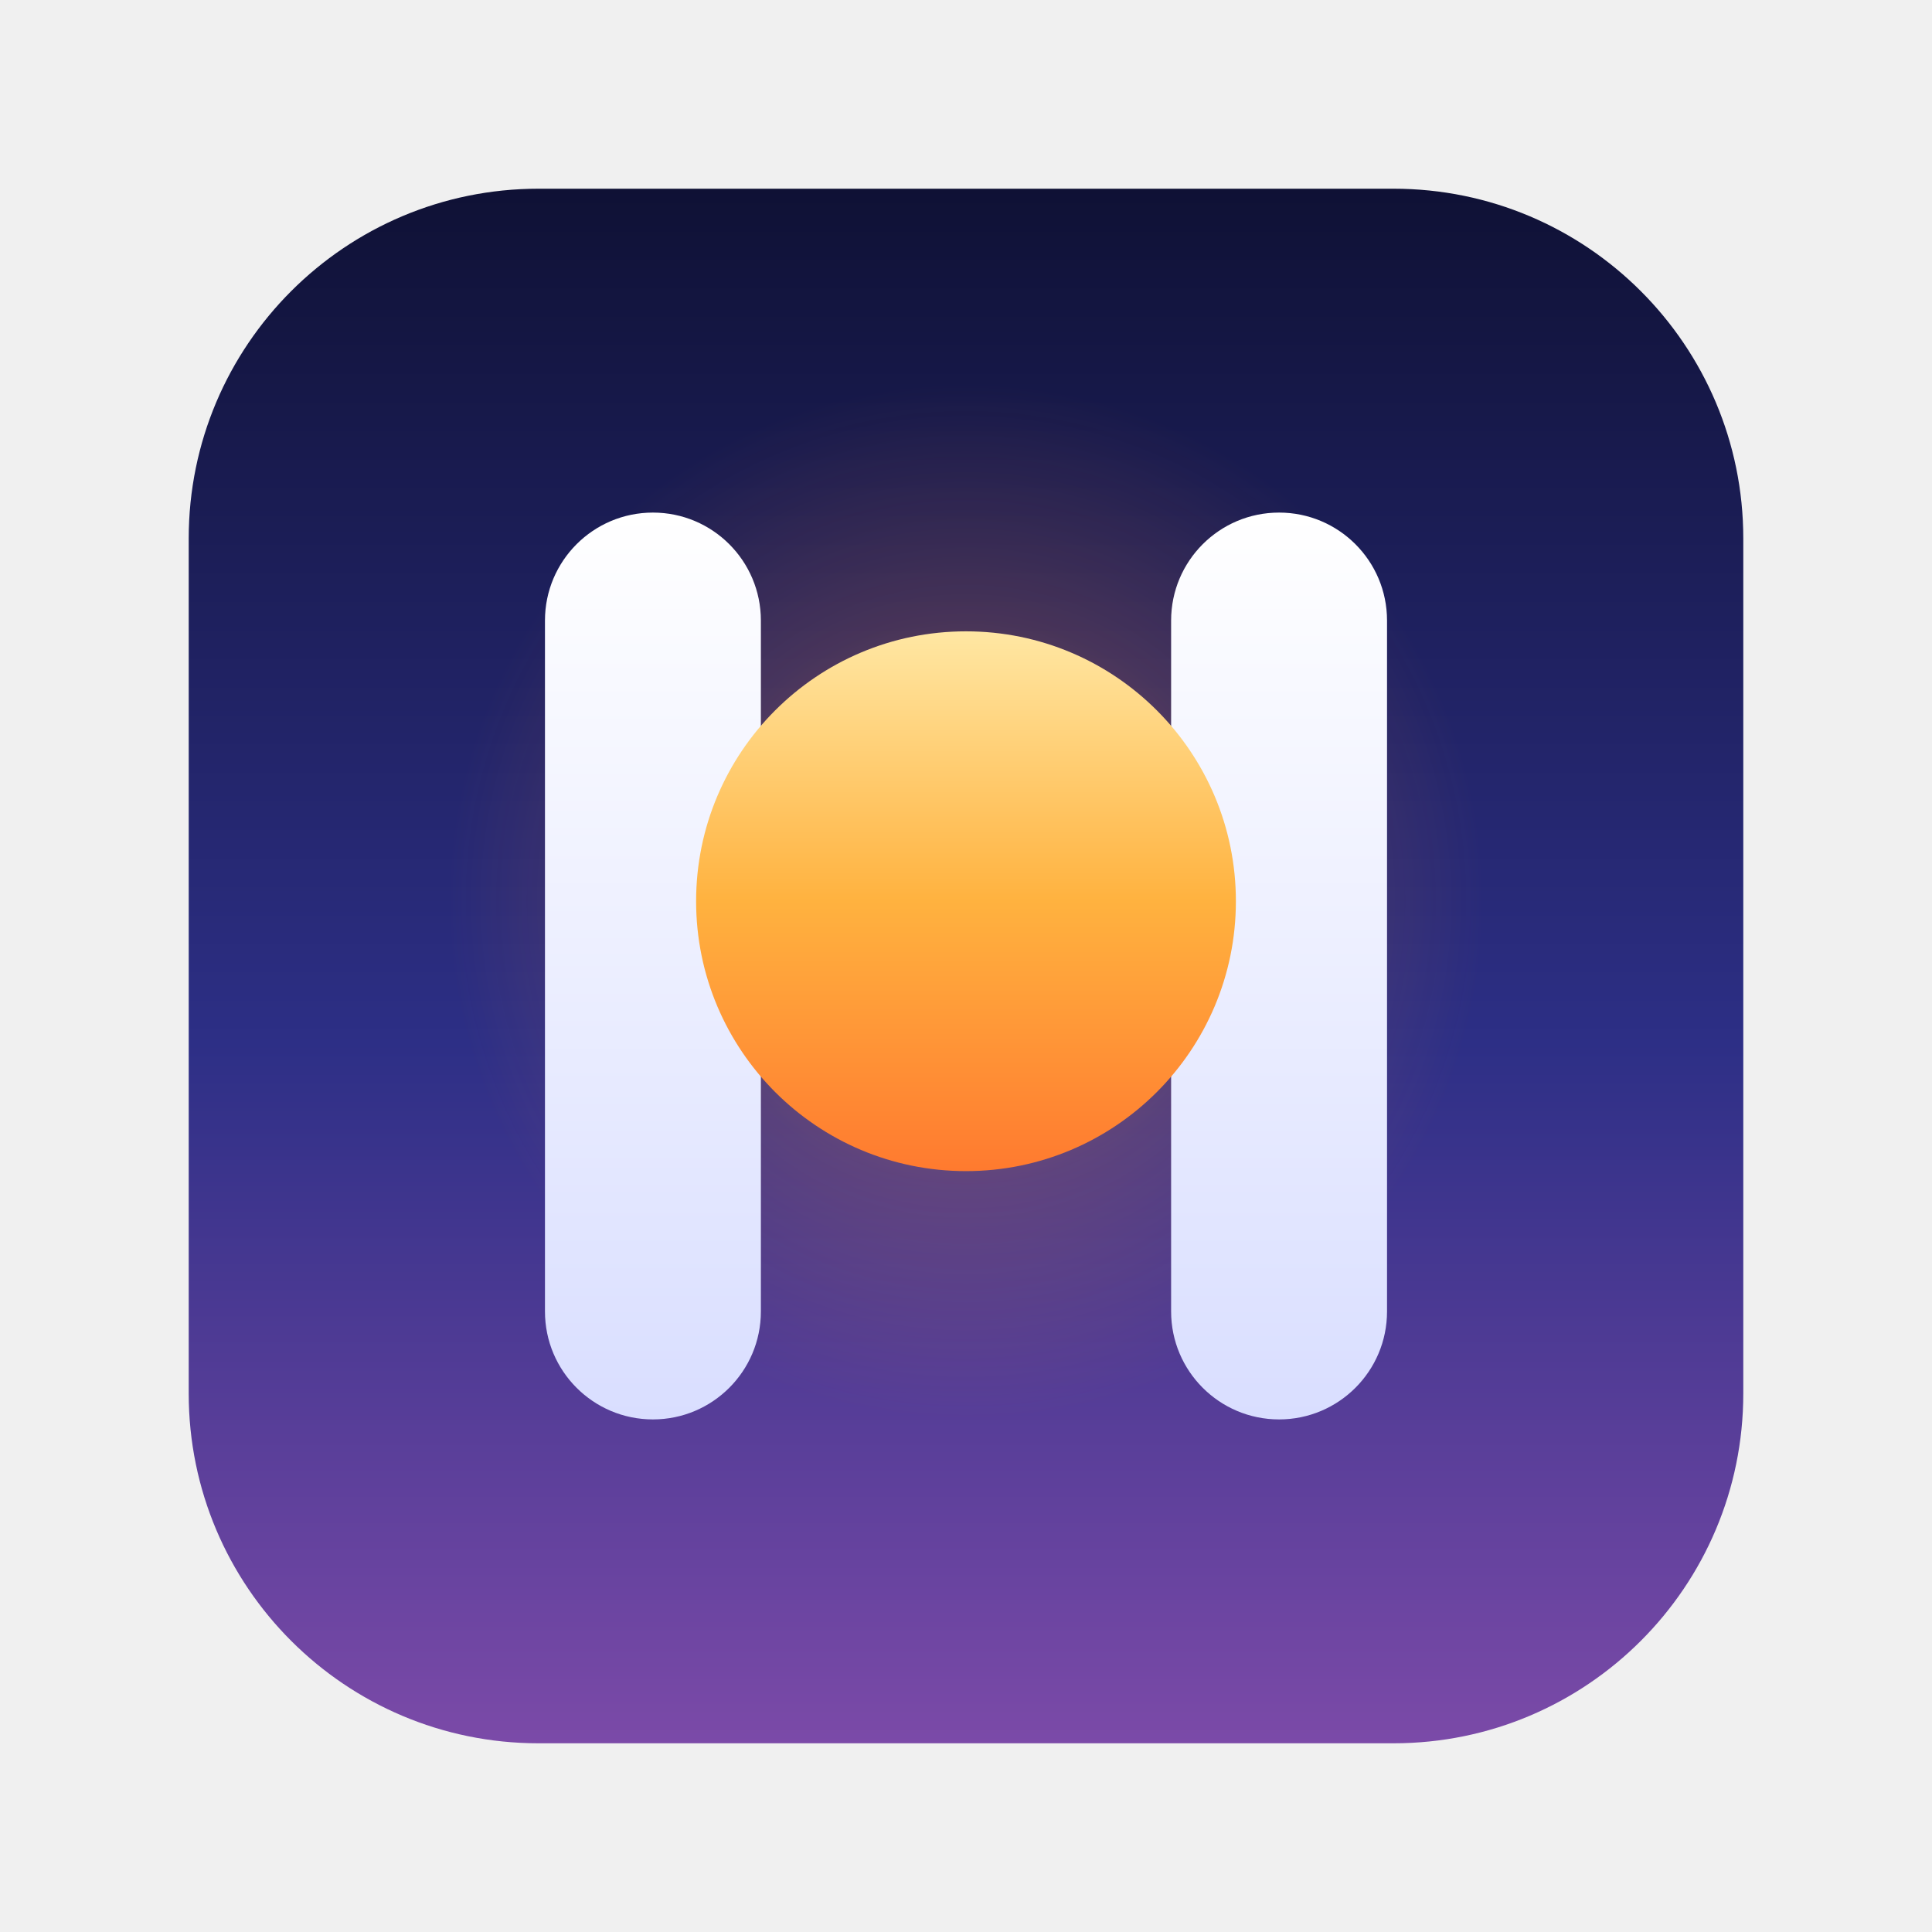
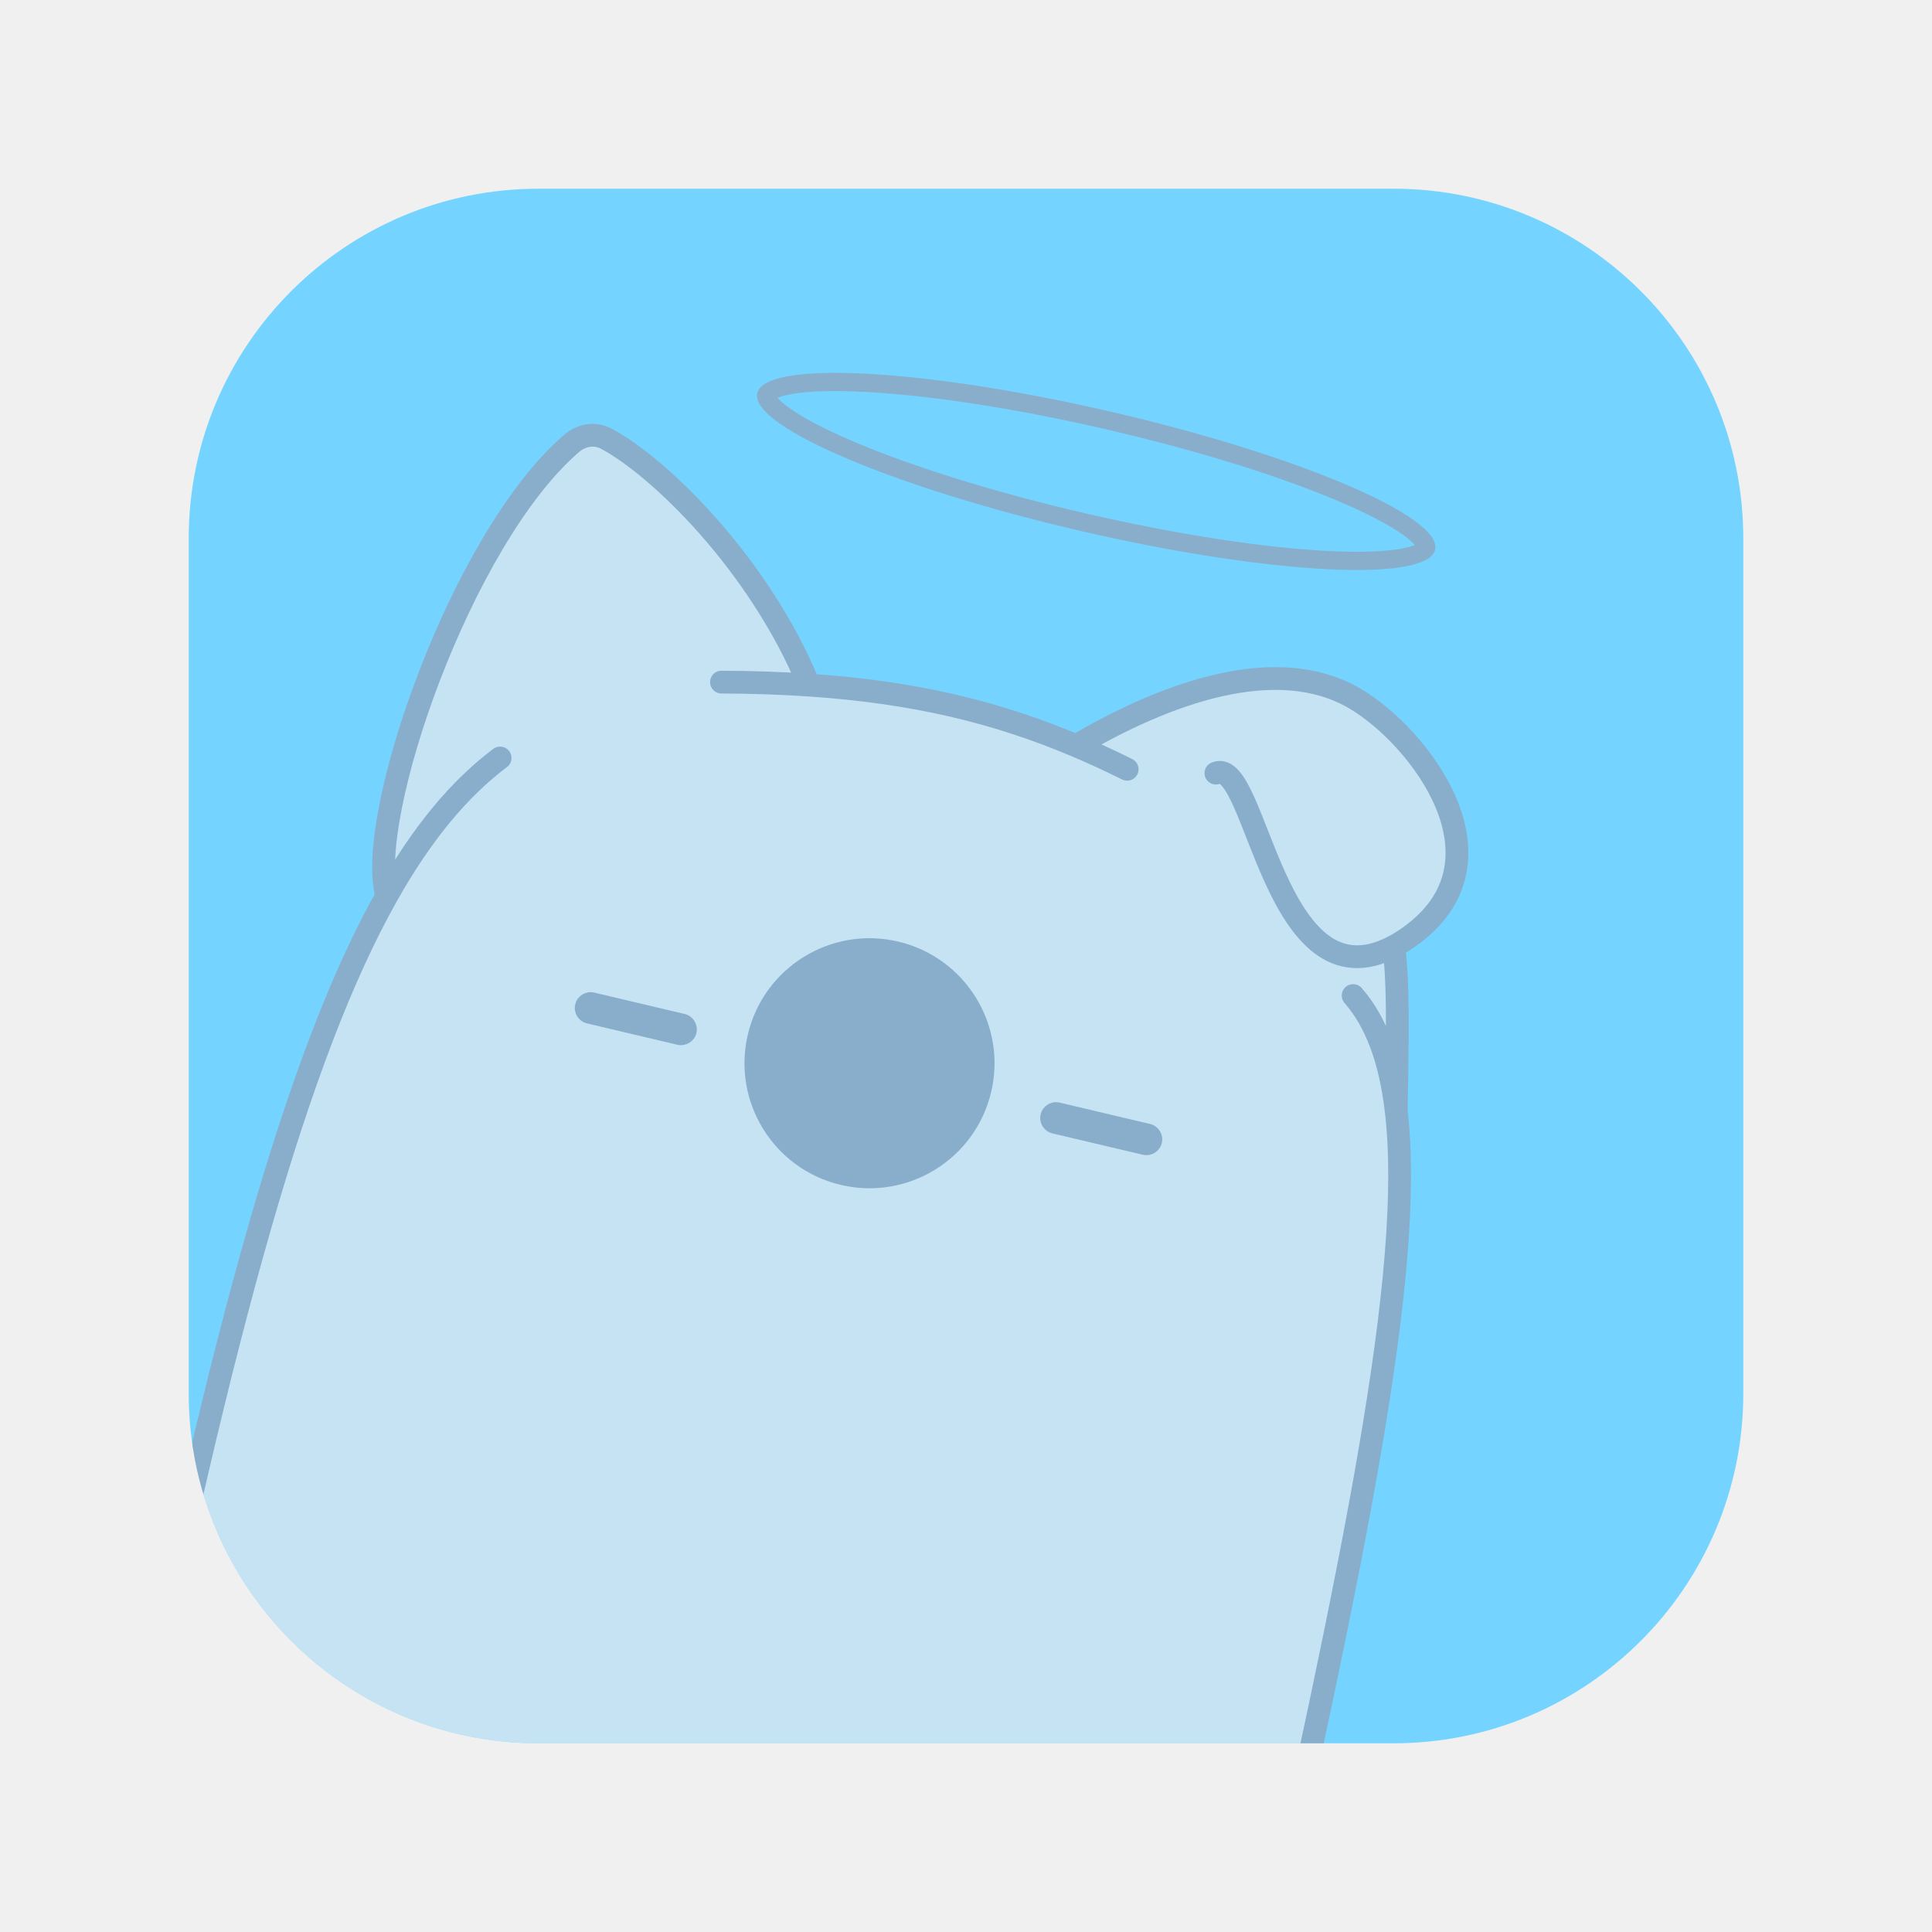
- <svg xmlns="http://www.w3.org/2000/svg" viewBox="9.26 9.26 89.48 89.48" width="1024" height="1024">
+ <svg xmlns="http://www.w3.org/2000/svg" width="1024" height="1024" viewBox="-31.076 -31.076 318.151 318.151" fill="none">
+   <g clip-path="url(#clip0_2202_40)">
+     <rect width="256" height="256" fill="#74D4FF" />
+     <g opacity="0.75">
+       <path d="M32.62 116.443C17.978 142.477 5.56 187.293 -9.525 261.698L175.284 300.16C191.981 225.504 201.956 178.202 198.839 151.821C199.156 136.517 199.11 130.166 198.453 124.777C199.27 124.344 200.112 123.823 200.981 123.208C218.58 110.74 202.638 90.139 191.994 83.928C179.169 76.444 161.028 82.98 146.126 91.729C133.217 86.275 119.733 82.925 102.146 81.737C93.998 61.903 77.56 45.837 68.742 41.153C66.874 40.161 64.67 40.554 63.066 41.932C44.78 57.644 28.949 103.794 32.62 116.443Z" fill="#E2E8F0" />
+       <path d="M51.281 93.743C44.515 98.831 38.395 106.176 32.62 116.443C17.978 142.477 5.56 187.293 -9.525 261.698L175.284 300.16C191.981 225.504 201.956 178.202 198.839 151.821C197.853 143.478 195.558 137.228 191.752 132.866M32.62 116.443C28.949 103.794 44.78 57.644 63.066 41.932C64.67 40.554 66.874 40.161 68.742 41.153C77.56 45.837 93.998 61.903 102.146 81.737M87.729 81.25C92.845 81.269 97.631 81.432 102.146 81.737M154.542 95.605C151.74 94.213 148.947 92.921 146.126 91.729C133.217 86.275 119.733 82.925 102.146 81.737M146.126 91.729C161.028 82.98 179.169 76.444 191.994 83.928C202.638 90.139 218.58 110.74 200.981 123.208C200.112 123.823 199.27 124.344 198.453 124.777M169.153 96.234C175.892 93.457 178.61 135.283 198.453 124.777M198.453 124.777C199.11 130.166 199.156 136.517 198.839 151.821" stroke="#90A1B9" stroke-width="3.75" stroke-linecap="round" stroke-linejoin="round" />
+       <circle cx="112.109" cy="144.013" r="19.961" transform="rotate(13.2977 112.109 144.013)" fill="#90A1B9" stroke="#90A1B9" stroke-width="1.25" />
+       <rect x="64.713" y="132.534" width="19.255" height="3.958" rx="1.979" transform="rotate(13.2977 64.7134 132.534)" fill="#90A1B9" stroke="#90A1B9" stroke-width="1.25" />
+       <rect x="141.352" y="150.647" width="19.255" height="3.958" rx="1.979" transform="rotate(13.2977 141.352 150.647)" fill="#90A1B9" stroke="#90A1B9" stroke-width="1.25" />
+       <path d="M151.379 38.151C166.735 41.696 180.346 45.999 189.933 50.073C194.738 52.115 198.463 54.07 200.884 55.808C202.1 56.681 202.911 57.447 203.373 58.079C203.842 58.72 203.816 59.026 203.798 59.106C203.779 59.185 203.669 59.472 202.966 59.844C202.273 60.209 201.209 60.541 199.733 60.792C196.795 61.293 192.59 61.419 187.376 61.148C176.974 60.607 162.854 58.507 147.498 54.962C132.142 51.417 118.53 47.114 108.943 43.04C104.139 40.998 100.413 39.042 97.992 37.304C96.777 36.431 95.966 35.666 95.503 35.034C95.034 34.392 95.061 34.085 95.079 34.006C95.098 33.927 95.208 33.64 95.911 33.269C96.603 32.904 97.668 32.571 99.143 32.319C102.08 31.818 106.287 31.694 111.5 31.965C121.903 32.506 136.023 34.606 151.379 38.151Z" stroke="#90A1B9" stroke-width="3" />
+     </g>
+   </g>
  <defs>
-     <linearGradient id="sky" gradientUnits="userSpaceOnUse" x1="54" y1="18" x2="54" y2="90">
-       <stop offset="0.0" stop-color="#0F1135" stop-opacity="1" />
-       <stop offset="0.55" stop-color="#2D2F86" stop-opacity="1" />
-       <stop offset="1.0" stop-color="#7B4AA8" stop-opacity="1" />
-     </linearGradient>
-     <radialGradient id="glow" gradientUnits="userSpaceOnUse" cx="54" cy="51" r="24">
-       <stop offset="0.0" stop-color="#FFB547" stop-opacity="0.549" />
-       <stop offset="0.55" stop-color="#FF8A3D" stop-opacity="0.18" />
-       <stop offset="1.0" stop-color="#FF8A3D" stop-opacity="0" />
-     </radialGradient>
-     <linearGradient id="pillar" gradientUnits="userSpaceOnUse" x1="54" y1="33" x2="54" y2="75">
-       <stop offset="0.0" stop-color="#FFFFFF" stop-opacity="1" />
-       <stop offset="1.0" stop-color="#D9DEFF" stop-opacity="1" />
-     </linearGradient>
-     <linearGradient id="sun" gradientUnits="userSpaceOnUse" x1="54" y1="38.5" x2="54" y2="63.5">
-       <stop offset="0.0" stop-color="#FFE7A3" stop-opacity="1" />
-       <stop offset="0.5" stop-color="#FFB23F" stop-opacity="1" />
-       <stop offset="1.0" stop-color="#FF7A2F" stop-opacity="1" />
-     </linearGradient>
+     <clipPath id="clip0_2202_40">
+       <rect width="256" height="256" rx="57.6" fill="white" />
+     </clipPath>
  </defs>
-   <rect x="18" y="18" width="72" height="72" rx="16.2" fill="url(#sky)" />
-   <path d="M30,51a24,24 0,1 0,48 0a24,24 0,1 0,-48 0z" fill="url(#glow)" />
-   <path d="M34.5,38a5,5 0,0 1,10 0v32a5,5 0,0 1,-10 0z" fill="url(#pillar)" />
-   <path d="M63.5,38a5,5 0,0 1,10 0v32a5,5 0,0 1,-10 0z" fill="url(#pillar)" />
-   <path d="M41.5,51a12.5,12.5 0,1 0,25 0a12.5,12.5 0,1 0,-25 0z" fill="url(#sun)" />
</svg>
